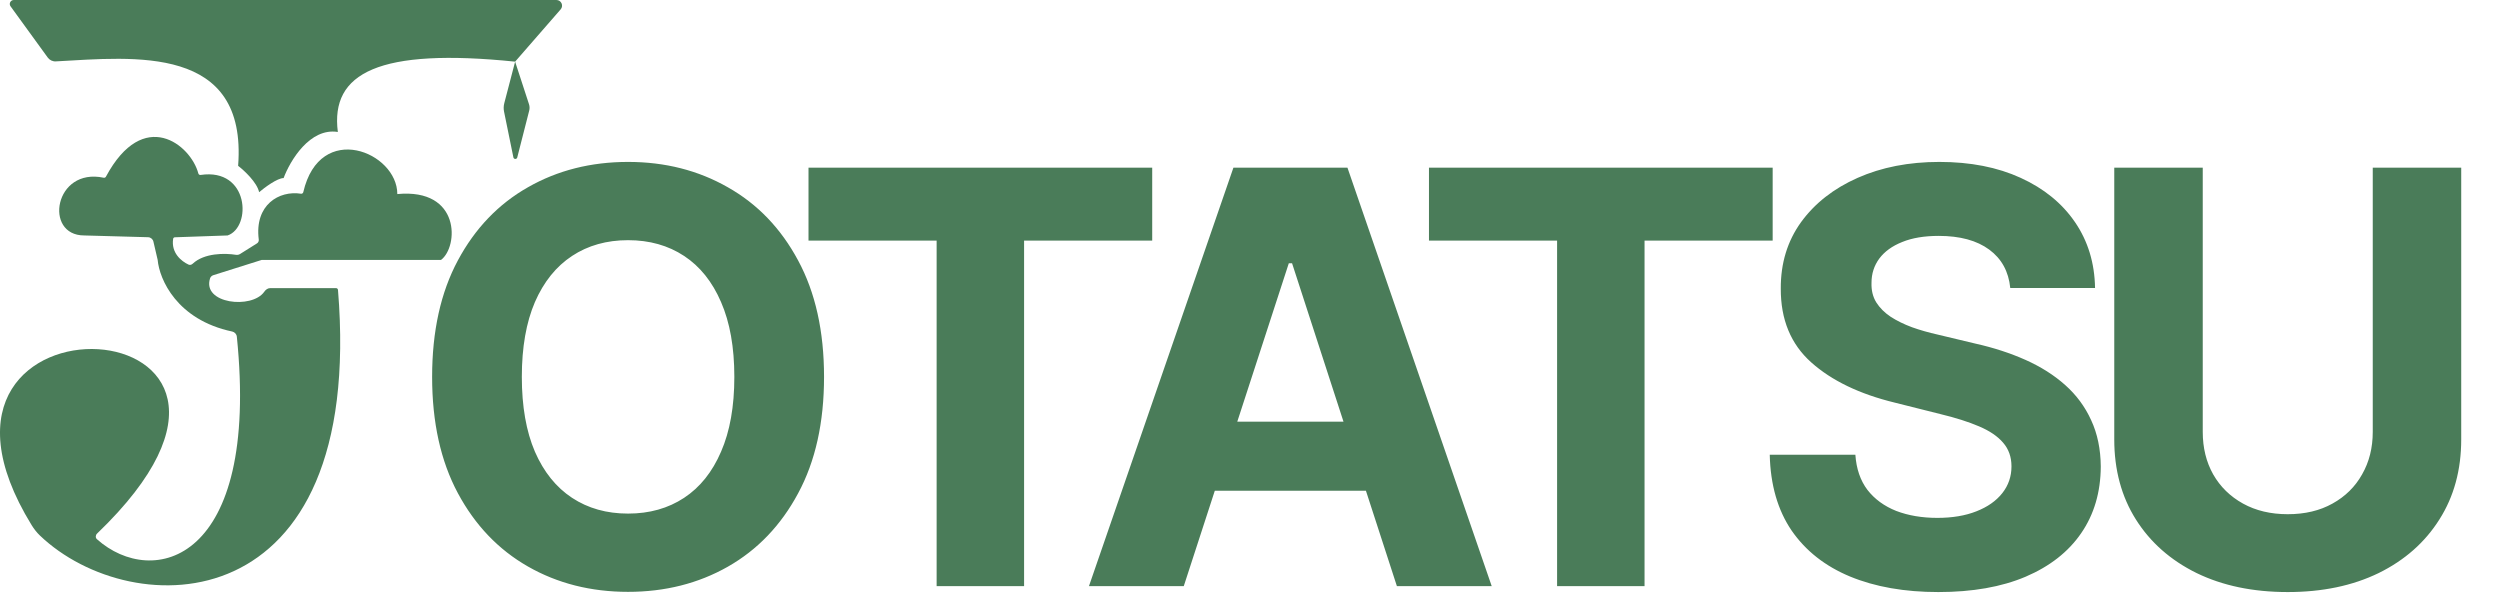
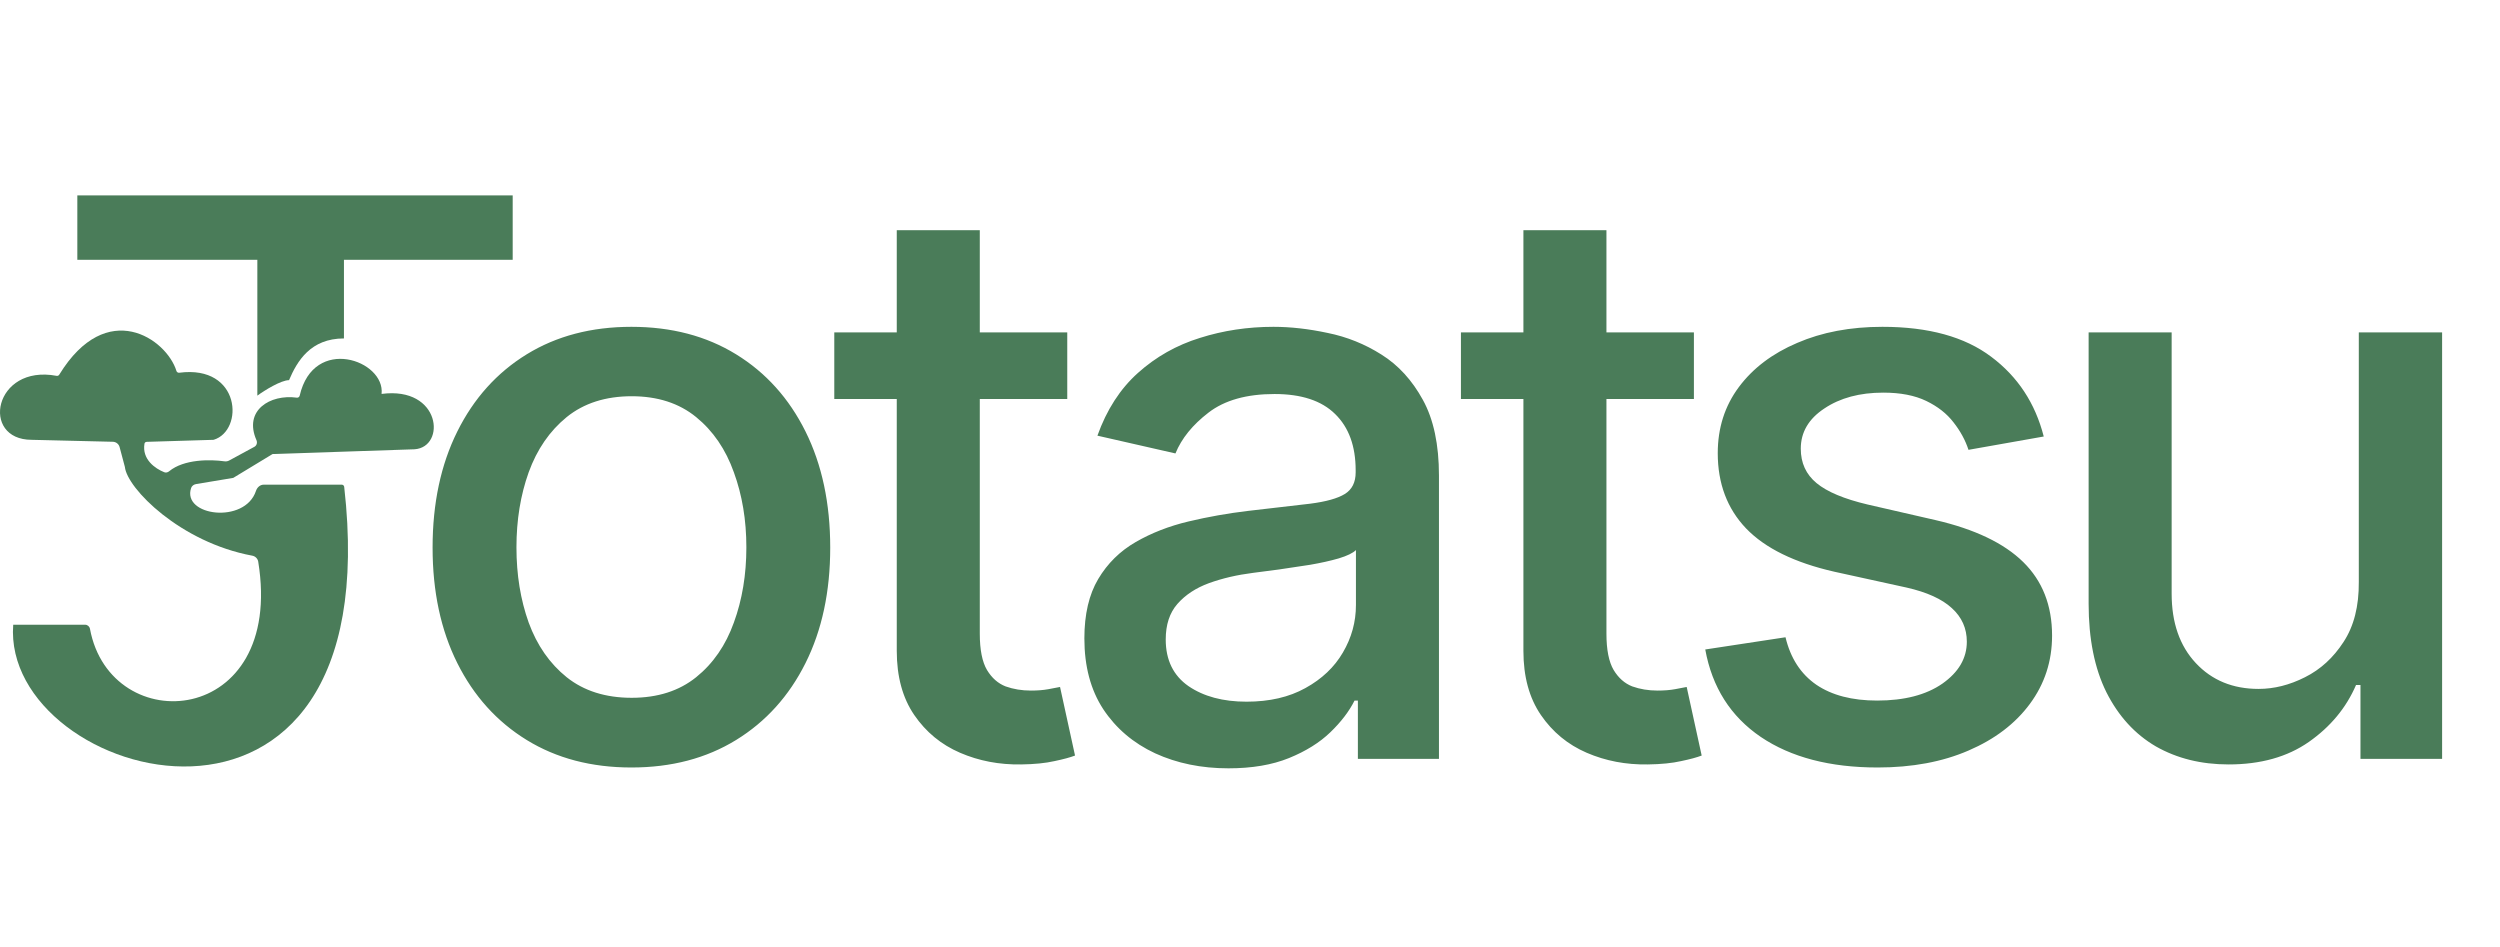
- <svg xmlns="http://www.w3.org/2000/svg" width="1257" height="298" viewBox="0 0 1257 298" fill="none">
-   <path d="M116.759 166.695C88.867 160.795 80.133 140.378 79.275 130.684L77.132 121.466C76.84 120.208 75.736 119.307 74.446 119.271L42.335 118.386C21.866 118.386 27.274 84.059 52.153 89.365C52.577 89.456 53.04 89.244 53.245 88.862C72.151 53.617 95.906 72.732 99.733 87.227C99.864 87.721 100.364 88.037 100.87 87.962C125.309 84.322 126.617 114.181 114.456 118.386L87.93 119.306C87.496 119.321 87.124 119.631 87.057 120.06C85.961 127.121 91.162 131.367 94.811 133.047C95.508 133.368 96.309 133.135 96.869 132.61C102.693 127.15 113.057 127.227 118.616 128.117C119.336 128.232 120.077 128.102 120.695 127.715L129.224 122.364C129.868 121.959 130.202 121.201 130.106 120.446C127.88 102.938 140.379 95.664 151.349 97.404C151.863 97.486 152.367 97.136 152.485 96.629C160.863 60.481 199.77 76.47 199.77 97.574C231.784 94.546 230.553 124.062 221.758 130.684H131.607L107.313 138.342C106.542 138.585 105.888 139.147 105.636 139.916C101.425 152.741 126.718 155.596 132.891 146.665C133.578 145.672 134.614 144.873 135.821 144.873H168.996C169.488 144.873 169.9 145.278 169.94 145.768C183.718 313.684 66.541 313.701 20.036 269.232C18.447 267.713 17.019 265.852 15.87 263.979C-60.582 139.42 170.627 151.365 48.783 268.309C48.006 269.055 47.919 270.377 48.722 271.094C76.72 296.113 130.706 283.033 119.081 169.269C118.953 168.016 117.992 166.956 116.759 166.695Z" fill="#4A7C59" />
-   <path d="M119.733 83.384C124.399 22.323 67.626 28.692 28.048 30.865C26.451 30.953 24.933 30.22 23.994 28.925L5.304 3.175C4.345 1.853 5.289 0 6.923 0H279.765C282.2 0 283.504 2.866 281.905 4.702L259 31L265.989 52.433C266.323 53.457 266.359 54.554 266.092 55.597L260.077 79.163C259.815 80.192 258.341 80.156 258.129 79.116L253.44 56.154C253.15 54.737 253.19 53.272 253.555 51.873L259 31C190.691 24 166 36.5 169.866 66.356C155.794 64.085 145.825 80.861 142.6 89.533C139.434 89.533 133.072 94.263 130.287 96.628C129.232 91.708 122.811 85.749 119.733 83.384Z" fill="#4A7C59" />
-   <path d="M414.329 189.498C414.329 212.444 409.98 231.965 401.281 248.061C392.651 264.157 380.87 276.452 365.938 284.945C351.075 293.37 334.362 297.582 315.8 297.582C297.101 297.582 280.32 293.336 265.457 284.842C250.594 276.349 238.847 264.054 230.217 247.958C221.586 231.862 217.271 212.375 217.271 189.498C217.271 166.553 221.586 147.032 230.217 130.936C238.847 114.839 250.594 102.579 265.457 94.154C280.32 85.661 297.101 81.414 315.8 81.414C334.362 81.414 351.075 85.661 365.938 94.154C380.87 102.579 392.651 114.839 401.281 130.936C409.98 147.032 414.329 166.553 414.329 189.498ZM369.226 189.498C369.226 174.635 367 162.101 362.548 151.895C358.164 141.689 351.965 133.949 343.951 128.675C335.938 123.401 326.554 120.764 315.8 120.764C305.047 120.764 295.663 123.401 287.649 128.675C279.635 133.949 273.402 141.689 268.95 151.895C264.567 162.101 262.375 174.635 262.375 189.498C262.375 204.362 264.567 216.896 268.95 227.102C273.402 237.307 279.635 245.047 287.649 250.321C295.663 255.595 305.047 258.232 315.8 258.232C326.554 258.232 335.938 255.595 343.951 250.321C351.965 245.047 358.164 237.307 362.548 227.102C367 216.896 369.226 204.362 369.226 189.498ZM406.518 120.97V84.291H579.329V120.97H514.91V294.706H470.937V120.97H406.518ZM595.2 294.706H547.528L620.166 84.291H677.496L750.031 294.706H702.359L649.653 132.374H648.009L595.2 294.706ZM592.22 211.999H704.825V246.725H592.22V211.999ZM718.486 120.97V84.291H891.298V120.97H826.879V294.706H782.905V120.97H718.486ZM1010.76 144.806C1009.94 136.518 1006.41 130.079 1000.17 125.49C993.942 120.901 985.483 118.607 974.798 118.607C967.537 118.607 961.407 119.634 956.407 121.689C951.407 123.675 947.571 126.449 944.9 130.011C942.297 133.573 940.996 137.614 940.996 142.134C940.859 145.902 941.646 149.189 943.359 151.998C945.14 154.806 947.571 157.237 950.653 159.292C953.736 161.279 957.297 163.025 961.338 164.532C965.38 165.97 969.695 167.203 974.284 168.231L993.188 172.751C1002.37 174.806 1010.79 177.546 1018.46 180.971C1026.13 184.395 1032.78 188.608 1038.39 193.608C1044.01 198.608 1048.36 204.499 1051.44 211.279C1054.59 218.06 1056.2 225.835 1056.27 234.602C1056.2 247.479 1052.92 258.643 1046.41 268.096C1039.97 277.479 1030.65 284.774 1018.46 289.979C1006.34 295.117 991.716 297.685 974.592 297.685C957.606 297.685 942.811 295.082 930.208 289.877C917.673 284.671 907.879 276.966 900.824 266.76C893.837 256.486 890.173 243.78 889.83 228.643H932.879C933.359 235.698 935.379 241.588 938.941 246.314C942.571 250.972 947.4 254.499 953.427 256.897C959.523 259.225 966.407 260.39 974.078 260.39C981.613 260.39 988.154 259.294 993.702 257.102C999.319 254.91 1003.67 251.862 1006.75 247.958C1009.83 244.054 1011.37 239.568 1011.37 234.499C1011.37 229.773 1009.97 225.8 1007.16 222.581C1004.42 219.362 1000.38 216.622 995.038 214.362C989.764 212.101 983.291 210.047 975.62 208.197L952.708 202.444C934.968 198.129 920.961 191.382 910.687 182.204C900.413 173.025 895.31 160.662 895.378 145.114C895.31 132.374 898.7 121.244 905.55 111.723C912.468 102.202 921.954 94.771 934.009 89.428C946.064 84.085 959.763 81.414 975.106 81.414C990.723 81.414 1004.35 84.085 1016 89.428C1027.71 94.771 1036.82 102.202 1043.33 111.723C1049.83 121.244 1053.19 132.271 1053.39 144.806H1010.76ZM1193.02 84.291H1237.5V220.937C1237.5 236.28 1233.84 249.705 1226.51 261.212C1219.25 272.719 1209.08 281.692 1196 288.13C1182.91 294.5 1167.67 297.685 1150.28 297.685C1132.81 297.685 1117.54 294.5 1104.45 288.13C1091.37 281.692 1081.2 272.719 1073.94 261.212C1066.68 249.705 1063.05 236.28 1063.05 220.937V84.291H1107.54V217.136C1107.54 225.15 1109.28 232.273 1112.78 238.506C1116.34 244.739 1121.34 249.636 1127.78 253.198C1134.22 256.76 1141.72 258.541 1150.28 258.541C1158.91 258.541 1166.41 256.76 1172.78 253.198C1179.22 249.636 1184.18 244.739 1187.67 238.506C1191.24 232.273 1193.02 225.15 1193.02 217.136V84.291Z" fill="#4A7C59" />
+ <svg xmlns="http://www.w3.org/2000/svg" width="985" height="373" viewBox="0 0 985 373" fill="none">
+   <path d="M99.418 218.94C71.047 213.686 50.056 192.408 49.202 183.972L47.123 176.153C46.801 174.942 45.718 174.088 44.465 174.058L12.493 173.287C-7.864 173.287 -2.464 143.414 22.309 148.083C22.703 148.158 23.128 147.971 23.338 147.629C42.095 117.063 65.654 133.568 69.514 146.154C69.657 146.622 70.133 146.922 70.618 146.858C94.946 143.66 96.255 169.632 84.162 173.287L57.785 174.087C57.361 174.1 56.994 174.394 56.923 174.812C55.875 180.967 61.134 184.645 64.75 186.069C65.393 186.322 66.106 186.125 66.638 185.685C72.466 180.862 82.93 180.968 88.434 181.761C89.067 181.853 89.713 181.751 90.274 181.446L100.233 176.039C101.149 175.542 101.471 174.391 101.051 173.439C95.874 161.712 106.394 155.23 116.963 156.68C117.471 156.75 117.959 156.402 118.074 155.902C123.588 131.935 151.822 141.967 150.342 155.204C173.817 152.13 175.815 176.164 163.328 177.017L107.387 178.895L91.903 188.286L77.256 190.726C76.377 190.872 75.585 191.422 75.302 192.266C71.595 203.307 96.5 206.602 100.855 193.406C101.302 192.05 102.467 190.959 103.894 190.959H134.679C135.156 190.959 135.562 191.35 135.616 191.824C153.783 351.069 0.442 308.129 5.207 246.14H33.552C34.485 246.14 35.276 246.851 35.447 247.767C43.583 291.492 112.322 286.652 101.742 221.296C101.55 220.113 100.597 219.158 99.418 218.94Z" fill="#4A7C59" />
+   <path d="M113.88 149.782C110.734 149.782 104.161 153.832 101.393 155.886V102.356H30.468V77H202V102.356H135.516V133.347C122.371 133.347 117.085 142.248 113.88 149.782Z" fill="#4A7C59" />
+   <path d="M248.775 302.392C233.021 302.392 219.272 298.781 207.529 291.561C195.787 284.34 186.67 274.238 180.178 261.255C173.687 248.273 170.441 233.102 170.441 215.743C170.441 198.312 173.687 183.068 180.178 170.012C186.67 156.957 195.787 146.819 207.529 139.598C219.272 132.377 233.021 128.767 248.775 128.767C264.529 128.767 278.278 132.377 290.02 139.598C301.763 146.819 310.88 156.957 317.371 170.012C323.863 183.068 327.108 198.312 327.108 215.743C327.108 233.102 323.863 248.273 317.371 261.255C310.88 274.238 301.763 284.34 290.02 291.561C278.278 298.781 264.529 302.392 248.775 302.392ZM248.884 274.931C259.095 274.931 267.556 272.232 274.266 266.835C280.976 261.438 285.936 254.254 289.145 245.282C292.427 236.311 294.068 226.428 294.068 215.634C294.068 204.912 292.427 195.066 289.145 186.095C285.936 177.051 280.976 169.793 274.266 164.323C267.556 158.853 259.095 156.118 248.884 156.118C238.6 156.118 230.067 158.853 223.284 164.323C216.574 169.793 211.577 177.051 208.295 186.095C205.086 195.066 203.481 204.912 203.481 215.634C203.481 226.428 205.086 236.311 208.295 245.282C211.577 254.254 216.574 261.438 223.284 266.835C230.067 272.232 238.6 274.931 248.884 274.931ZM420.499 130.955V157.212H328.709V130.955H420.499ZM353.325 90.694H386.037V249.659C386.037 256.004 386.985 260.781 388.881 263.991C390.778 267.127 393.221 269.278 396.212 270.445C399.275 271.54 402.593 272.087 406.167 272.087C408.793 272.087 411.09 271.904 413.06 271.54C415.029 271.175 416.561 270.883 417.655 270.664L423.563 297.687C421.666 298.417 418.968 299.146 415.467 299.875C411.966 300.678 407.59 301.115 402.338 301.188C393.732 301.334 385.709 299.802 378.269 296.593C370.83 293.384 364.812 288.424 360.217 281.714C355.622 275.004 353.325 266.58 353.325 256.442V90.694ZM484.023 302.72C473.374 302.72 463.746 300.75 455.14 296.812C446.533 292.8 439.714 287.002 434.681 279.417C429.722 271.831 427.242 262.532 427.242 251.519C427.242 242.037 429.065 234.233 432.712 228.106C436.359 221.979 441.282 217.129 447.482 213.555C453.681 209.981 460.61 207.283 468.268 205.459C475.927 203.636 483.731 202.25 491.681 201.302C501.746 200.135 509.915 199.187 516.188 198.457C522.46 197.655 527.019 196.379 529.863 194.628C532.708 192.878 534.13 190.033 534.13 186.095V185.329C534.13 175.774 531.431 168.371 526.034 163.12C520.71 157.868 512.76 155.243 502.184 155.243C491.17 155.243 482.491 157.686 476.146 162.573C469.873 167.387 465.533 172.747 463.126 178.655L432.384 171.653C436.031 161.442 441.355 153.2 448.357 146.928C455.432 140.582 463.564 135.987 472.754 133.143C481.944 130.226 491.608 128.767 501.746 128.767C508.456 128.767 515.568 129.569 523.08 131.174C530.665 132.705 537.74 135.55 544.305 139.707C550.942 143.865 556.375 149.809 560.606 157.54C564.836 165.198 566.951 175.154 566.951 187.408V299H535.005V276.025H533.692C531.577 280.255 528.404 284.413 524.174 288.497C519.944 292.582 514.51 295.973 507.873 298.672C501.236 301.37 493.286 302.72 484.023 302.72ZM491.134 276.463C500.178 276.463 507.909 274.676 514.328 271.102C520.819 267.528 525.742 262.86 529.097 257.098C532.525 251.263 534.239 245.027 534.239 238.39V216.728C533.072 217.895 530.811 218.989 527.456 220.01C524.174 220.958 520.418 221.797 516.188 222.526C511.957 223.183 507.836 223.803 503.825 224.386C499.813 224.897 496.458 225.334 493.76 225.699C487.414 226.501 481.616 227.851 476.364 229.747C471.186 231.643 467.029 234.378 463.892 237.952C460.829 241.453 459.297 246.121 459.297 251.956C459.297 260.052 462.288 266.179 468.268 270.336C474.249 274.42 481.871 276.463 491.134 276.463ZM667.399 130.955V157.212H575.608V130.955H667.399ZM600.224 90.694H632.936V249.659C632.936 256.004 633.884 260.781 635.781 263.991C637.677 267.127 640.121 269.278 643.111 270.445C646.174 271.54 649.493 272.087 653.067 272.087C655.692 272.087 657.99 271.904 659.959 271.54C661.928 271.175 663.46 270.883 664.554 270.664L670.462 297.687C668.566 298.417 665.867 299.146 662.366 299.875C658.865 300.678 654.489 301.115 649.238 301.188C640.631 301.334 632.608 299.802 625.169 296.593C617.729 293.384 611.712 288.424 607.117 281.714C602.522 275.004 600.224 266.58 600.224 256.442V90.694ZM805.235 171.982L775.586 177.233C774.347 173.44 772.377 169.83 769.679 166.402C767.053 162.974 763.479 160.166 758.957 157.978C754.435 155.79 748.782 154.696 741.999 154.696C732.736 154.696 725.005 156.774 718.806 160.932C712.606 165.016 709.506 170.304 709.506 176.795C709.506 182.411 711.585 186.933 715.742 190.361C719.9 193.789 726.61 196.598 735.873 198.786L762.567 204.912C778.03 208.486 789.554 213.993 797.139 221.432C804.724 228.872 808.517 238.536 808.517 250.424C808.517 260.49 805.6 269.461 799.765 277.338C794.003 285.142 785.943 291.269 775.586 295.718C765.302 300.167 753.377 302.392 739.811 302.392C720.994 302.392 705.641 298.38 693.752 290.357C681.863 282.261 674.57 270.774 671.871 255.895L703.489 251.081C705.458 259.323 709.506 265.559 715.633 269.789C721.759 273.946 729.746 276.025 739.592 276.025C750.314 276.025 758.884 273.801 765.302 269.351C771.721 264.829 774.93 259.323 774.93 252.831C774.93 247.58 772.961 243.167 769.022 239.593C765.157 236.02 759.212 233.321 751.189 231.498L722.744 225.261C707.063 221.688 695.466 215.999 687.954 208.194C680.514 200.39 676.794 190.507 676.794 178.546C676.794 168.626 679.566 159.947 685.109 152.508C690.652 145.068 698.31 139.27 708.084 135.112C717.857 130.882 729.053 128.767 741.671 128.767C759.832 128.767 774.128 132.705 784.558 140.582C794.987 148.387 801.88 158.853 805.235 171.982ZM929.369 229.309V130.955H962.19V299H930.025V269.898H928.274C924.409 278.87 918.209 286.346 909.676 292.326C901.215 298.234 890.676 301.188 878.058 301.188C867.263 301.188 857.709 298.818 849.394 294.077C841.152 289.263 834.661 282.152 829.92 272.743C825.252 263.334 822.918 251.701 822.918 237.843V130.955H855.63V233.904C855.63 245.355 858.803 254.472 865.148 261.255C871.494 268.039 879.735 271.43 889.874 271.43C896 271.43 902.09 269.898 908.144 266.835C914.271 263.772 919.34 259.14 923.351 252.941C927.436 246.741 929.441 238.864 929.369 229.309Z" fill="#4A7C59" />
</svg>
